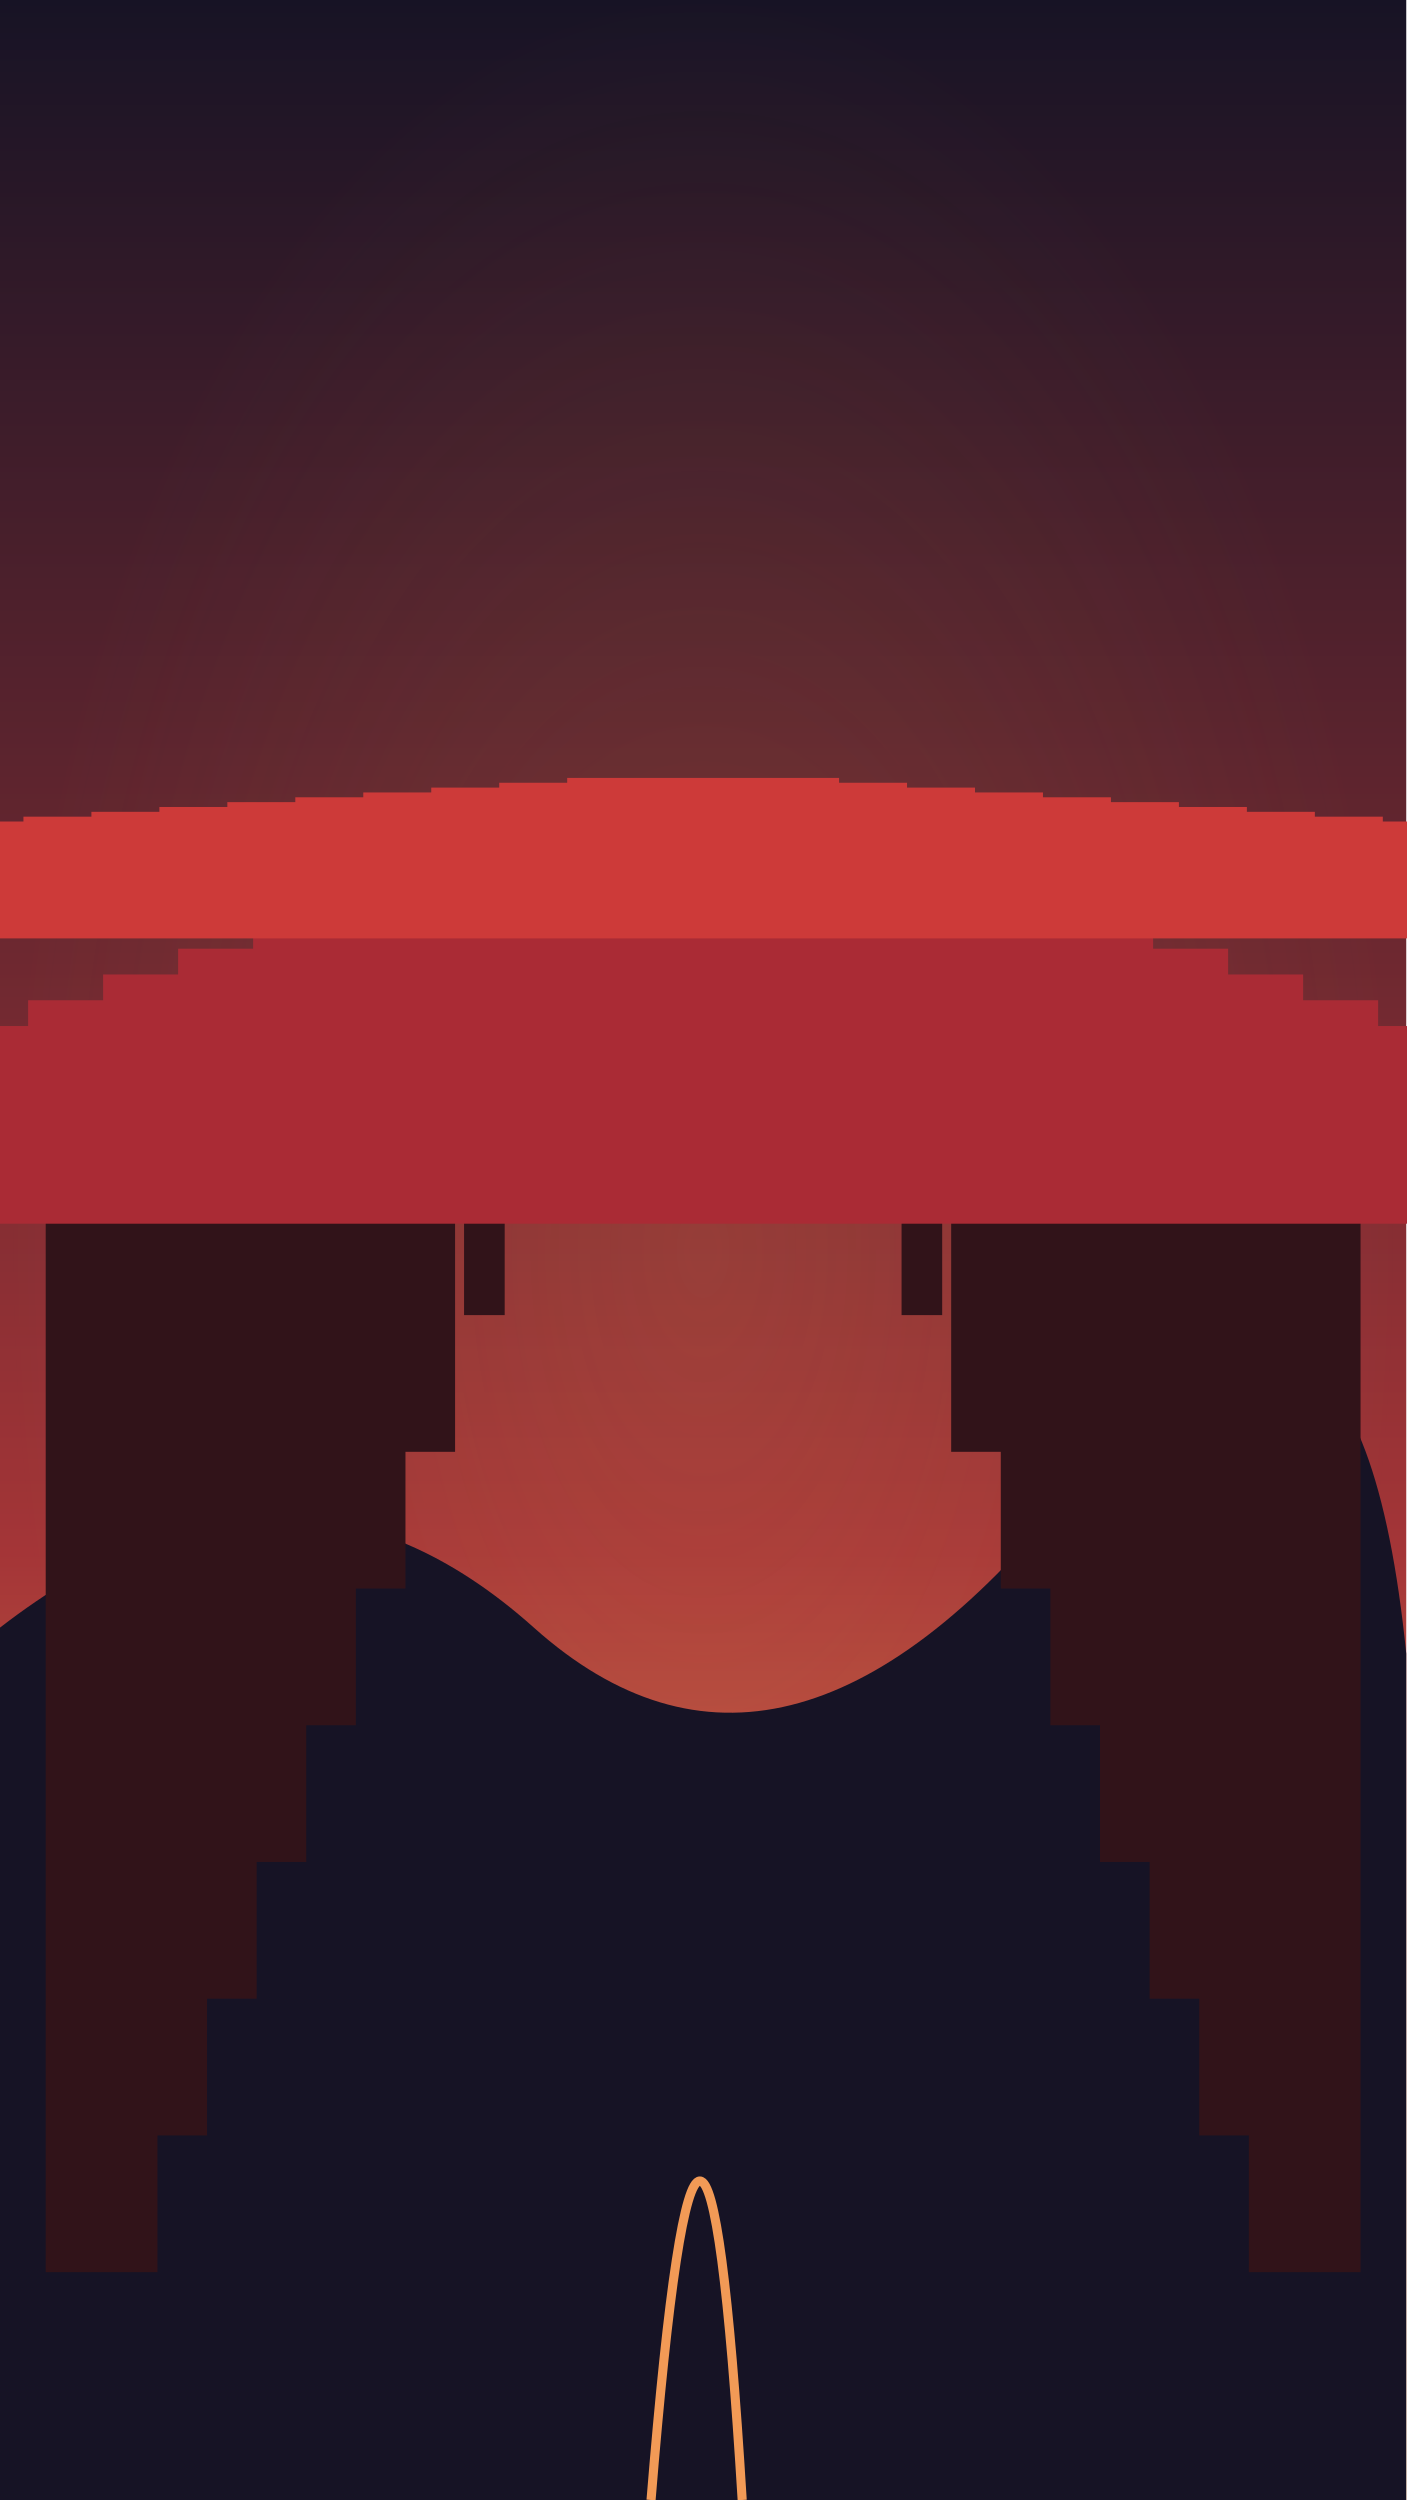
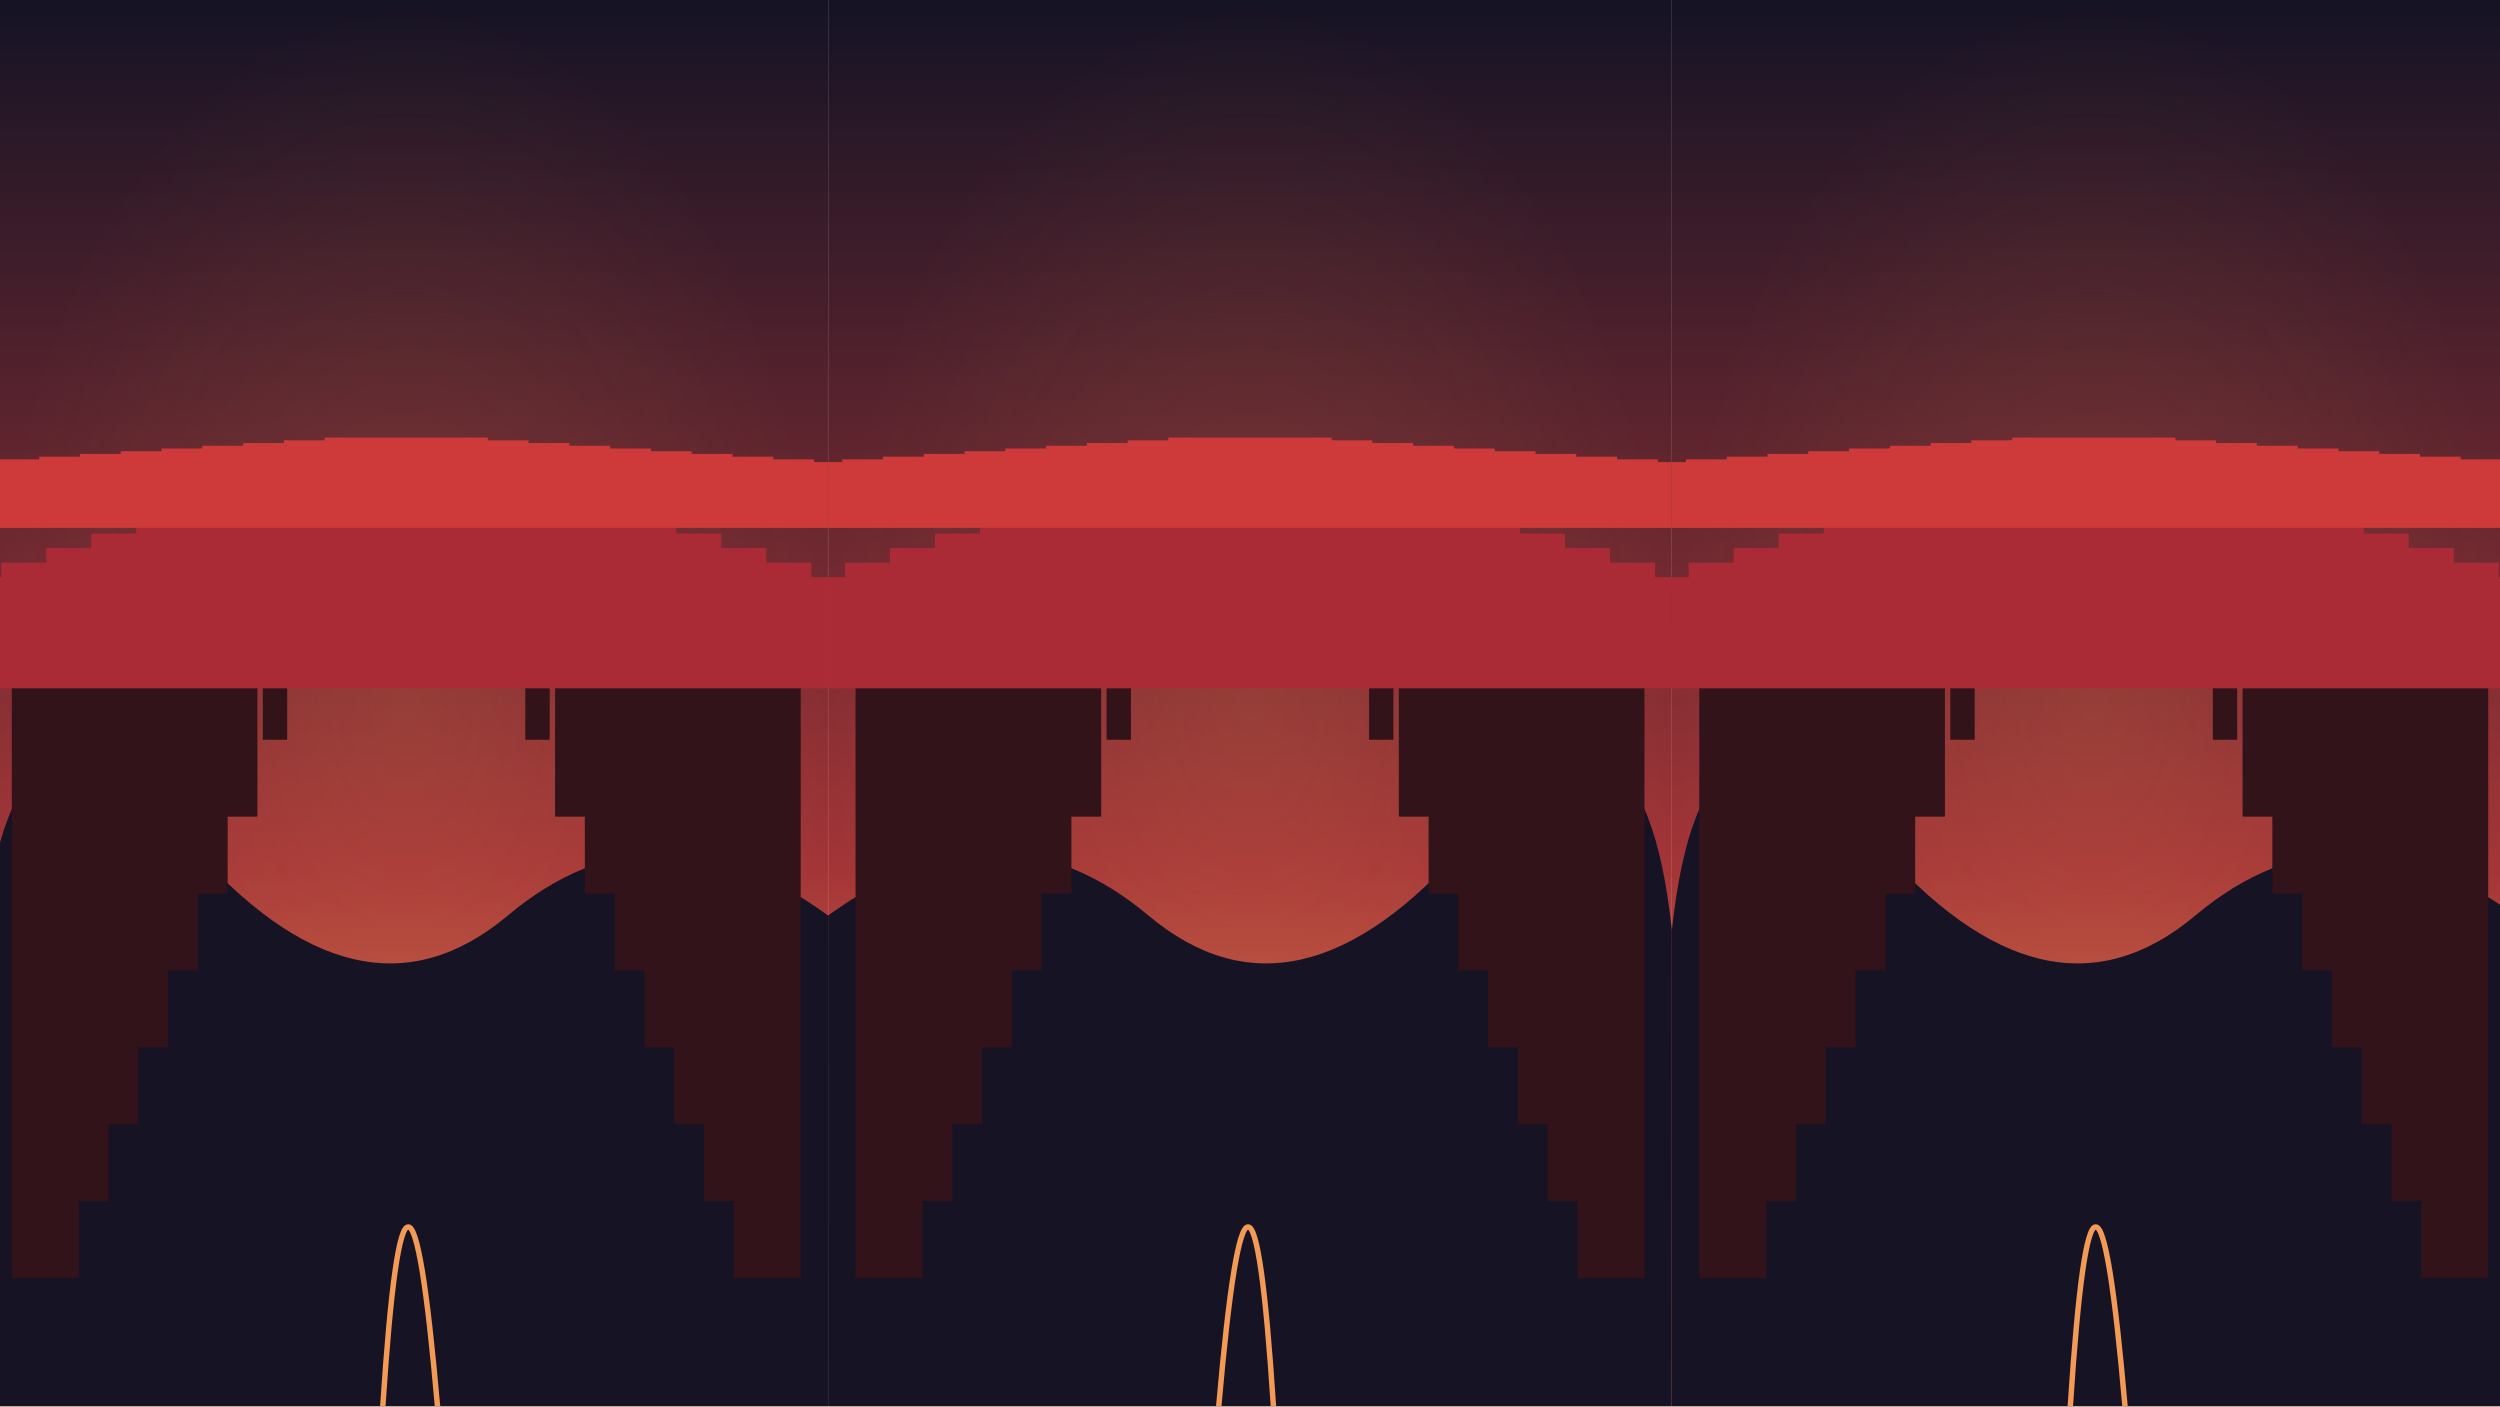
- <svg xmlns="http://www.w3.org/2000/svg" width="1080" height="1920" viewBox="0 0 1080 1920" role="img">
+ <svg xmlns="http://www.w3.org/2000/svg" width="1920" height="1080" viewBox="0 0 1920 1080" role="img">
  <defs>
    <linearGradient id="sky" x2="0" y2="1">
      <stop offset="0" stop-color="#161325" />
      <stop offset=".62" stop-color="#a43537" />
      <stop offset="1" stop-color="#f29a56" />
    </linearGradient>
    <radialGradient id="glow">
      <stop stop-color="#f29a56" stop-opacity=".55" />
      <stop offset="1" stop-color="#f29a56" stop-opacity="0" />
    </radialGradient>
    <filter id="blur">
      <feGaussianBlur stdDeviation="25" />
    </filter>
    <filter id="soft">
      <feGaussianBlur stdDeviation="5" />
    </filter>
  </defs>
-   <rect width="1080" height="1920" fill="url(#sky)" />
-   <rect width="1080" height="1920" fill="url(#glow)" opacity=".25" />
-   <path d="M0 1250 Q220 1080 410 1250 T820 1148 T1080 1270 L1080 1920H0Z" fill="#161325" />
-   <g transform="translate(540 800) scale(0.24)">
-     <path d="M-350 0v-690M350 0v-690" stroke="#311319" stroke-width="65" />
-     <path d="M-480-660H480" stroke="#aa2b35" stroke-width="100" />
-     <path d="M-435-810H435" stroke="#cd3a39" stroke-width="68" />
+   <g transform="translate(1272 0) scale(-1 1)">
+     <svg x="636" width="648" height="1080" viewBox="0 0 1080 1920" preserveAspectRatio="none">
+       <rect width="1080" height="1920" fill="url(#sky)" />
+       <rect width="1080" height="1920" fill="url(#glow)" opacity=".25" />
+       <path d="M0 1250 Q220 1080 410 1250 T820 1148 T1080 1270 L1080 1920H0Z" fill="#161325" />
+       <g transform="translate(540 800) scale(0.24)">
+         <path d="M-350 0v-690M350 0v-690" stroke="#311319" stroke-width="65" />
+         <path d="M-480-660H480" stroke="#aa2b35" stroke-width="100" />
+         <path d="M-435-810H435" stroke="#cd3a39" stroke-width="68" />
+       </g>
+       <g transform="translate(540 905) scale(0.36)">
+         <path d="M-350 0v-690M350 0v-690" stroke="#311319" stroke-width="65" />
+         <path d="M-480-660H480" stroke="#aa2b35" stroke-width="100" />
+         <path d="M-435-810H435" stroke="#cd3a39" stroke-width="68" />
+       </g>
+       <g transform="translate(540 1010) scale(0.48)">
+         <path d="M-350 0v-690M350 0v-690" stroke="#311319" stroke-width="65" />
+         <path d="M-480-660H480" stroke="#aa2b35" stroke-width="100" />
+         <path d="M-435-810H435" stroke="#cd3a39" stroke-width="68" />
+       </g>
+       <g transform="translate(540 1115) scale(0.6)">
+         <path d="M-350 0v-690M350 0v-690" stroke="#311319" stroke-width="65" />
+         <path d="M-480-660H480" stroke="#aa2b35" stroke-width="100" />
+         <path d="M-435-810H435" stroke="#cd3a39" stroke-width="68" />
+       </g>
+       <g transform="translate(540 1220) scale(0.72)">
+         <path d="M-350 0v-690M350 0v-690" stroke="#311319" stroke-width="65" />
+         <path d="M-480-660H480" stroke="#aa2b35" stroke-width="100" />
+         <path d="M-435-810H435" stroke="#cd3a39" stroke-width="68" />
+       </g>
+       <g transform="translate(540 1325) scale(0.84)">
+         <path d="M-350 0v-690M350 0v-690" stroke="#311319" stroke-width="65" />
+         <path d="M-480-660H480" stroke="#aa2b35" stroke-width="100" />
+         <path d="M-435-810H435" stroke="#cd3a39" stroke-width="68" />
+       </g>
+       <g transform="translate(540 1430) scale(0.96)">
+         <path d="M-350 0v-690M350 0v-690" stroke="#311319" stroke-width="65" />
+         <path d="M-480-660H480" stroke="#aa2b35" stroke-width="100" />
+         <path d="M-435-810H435" stroke="#cd3a39" stroke-width="68" />
+       </g>
+       <g transform="translate(540 1535) scale(1.08)">
+         <path d="M-350 0v-690M350 0v-690" stroke="#311319" stroke-width="65" />
+         <path d="M-480-660H480" stroke="#aa2b35" stroke-width="100" />
+         <path d="M-435-810H435" stroke="#cd3a39" stroke-width="68" />
+       </g>
+       <g transform="translate(540 1640) scale(1.2)">
+         <path d="M-350 0v-690M350 0v-690" stroke="#311319" stroke-width="65" />
+         <path d="M-480-660H480" stroke="#aa2b35" stroke-width="100" />
+         <path d="M-435-810H435" stroke="#cd3a39" stroke-width="68" />
+       </g>
+       <g transform="translate(540 1745) scale(1.32)">
+         <path d="M-350 0v-690M350 0v-690" stroke="#311319" stroke-width="65" />
+         <path d="M-480-660H480" stroke="#aa2b35" stroke-width="100" />
+         <path d="M-435-810H435" stroke="#cd3a39" stroke-width="68" />
+       </g>
+       <path d="M500 1920Q540 1430 570 1920" fill="none" stroke="#f29a56" stroke-width="7" />
+     </svg>
  </g>
-   <g transform="translate(540 905) scale(0.36)">
-     <path d="M-350 0v-690M350 0v-690" stroke="#311319" stroke-width="65" />
-     <path d="M-480-660H480" stroke="#aa2b35" stroke-width="100" />
-     <path d="M-435-810H435" stroke="#cd3a39" stroke-width="68" />
+   <svg x="636" width="648" height="1080" viewBox="0 0 1080 1920" preserveAspectRatio="none">
+     <rect width="1080" height="1920" fill="url(#sky)" />
+     <rect width="1080" height="1920" fill="url(#glow)" opacity=".25" />
+     <path d="M0 1250 Q220 1080 410 1250 T820 1148 T1080 1270 L1080 1920H0Z" fill="#161325" />
+     <g transform="translate(540 800) scale(0.24)">
+       <path d="M-350 0v-690M350 0v-690" stroke="#311319" stroke-width="65" />
+       <path d="M-480-660H480" stroke="#aa2b35" stroke-width="100" />
+       <path d="M-435-810H435" stroke="#cd3a39" stroke-width="68" />
+     </g>
+     <g transform="translate(540 905) scale(0.36)">
+       <path d="M-350 0v-690M350 0v-690" stroke="#311319" stroke-width="65" />
+       <path d="M-480-660H480" stroke="#aa2b35" stroke-width="100" />
+       <path d="M-435-810H435" stroke="#cd3a39" stroke-width="68" />
+     </g>
+     <g transform="translate(540 1010) scale(0.48)">
+       <path d="M-350 0v-690M350 0v-690" stroke="#311319" stroke-width="65" />
+       <path d="M-480-660H480" stroke="#aa2b35" stroke-width="100" />
+       <path d="M-435-810H435" stroke="#cd3a39" stroke-width="68" />
+     </g>
+     <g transform="translate(540 1115) scale(0.6)">
+       <path d="M-350 0v-690M350 0v-690" stroke="#311319" stroke-width="65" />
+       <path d="M-480-660H480" stroke="#aa2b35" stroke-width="100" />
+       <path d="M-435-810H435" stroke="#cd3a39" stroke-width="68" />
+     </g>
+     <g transform="translate(540 1220) scale(0.72)">
+       <path d="M-350 0v-690M350 0v-690" stroke="#311319" stroke-width="65" />
+       <path d="M-480-660H480" stroke="#aa2b35" stroke-width="100" />
+       <path d="M-435-810H435" stroke="#cd3a39" stroke-width="68" />
+     </g>
+     <g transform="translate(540 1325) scale(0.84)">
+       <path d="M-350 0v-690M350 0v-690" stroke="#311319" stroke-width="65" />
+       <path d="M-480-660H480" stroke="#aa2b35" stroke-width="100" />
+       <path d="M-435-810H435" stroke="#cd3a39" stroke-width="68" />
+     </g>
+     <g transform="translate(540 1430) scale(0.96)">
+       <path d="M-350 0v-690M350 0v-690" stroke="#311319" stroke-width="65" />
+       <path d="M-480-660H480" stroke="#aa2b35" stroke-width="100" />
+       <path d="M-435-810H435" stroke="#cd3a39" stroke-width="68" />
+     </g>
+     <g transform="translate(540 1535) scale(1.08)">
+       <path d="M-350 0v-690M350 0v-690" stroke="#311319" stroke-width="65" />
+       <path d="M-480-660H480" stroke="#aa2b35" stroke-width="100" />
+       <path d="M-435-810H435" stroke="#cd3a39" stroke-width="68" />
+     </g>
+     <g transform="translate(540 1640) scale(1.2)">
+       <path d="M-350 0v-690M350 0v-690" stroke="#311319" stroke-width="65" />
+       <path d="M-480-660H480" stroke="#aa2b35" stroke-width="100" />
+       <path d="M-435-810H435" stroke="#cd3a39" stroke-width="68" />
+     </g>
+     <g transform="translate(540 1745) scale(1.32)">
+       <path d="M-350 0v-690M350 0v-690" stroke="#311319" stroke-width="65" />
+       <path d="M-480-660H480" stroke="#aa2b35" stroke-width="100" />
+       <path d="M-435-810H435" stroke="#cd3a39" stroke-width="68" />
+     </g>
+     <path d="M500 1920Q540 1430 570 1920" fill="none" stroke="#f29a56" stroke-width="7" />
+   </svg>
+   <g transform="translate(2568 0) scale(-1 1)">
+     <svg x="636" width="648" height="1080" viewBox="0 0 1080 1920" preserveAspectRatio="none">
+       <rect width="1080" height="1920" fill="url(#sky)" />
+       <rect width="1080" height="1920" fill="url(#glow)" opacity=".25" />
+       <path d="M0 1250 Q220 1080 410 1250 T820 1148 T1080 1270 L1080 1920H0Z" fill="#161325" />
+       <g transform="translate(540 800) scale(0.24)">
+         <path d="M-350 0v-690M350 0v-690" stroke="#311319" stroke-width="65" />
+         <path d="M-480-660H480" stroke="#aa2b35" stroke-width="100" />
+         <path d="M-435-810H435" stroke="#cd3a39" stroke-width="68" />
+       </g>
+       <g transform="translate(540 905) scale(0.36)">
+         <path d="M-350 0v-690M350 0v-690" stroke="#311319" stroke-width="65" />
+         <path d="M-480-660H480" stroke="#aa2b35" stroke-width="100" />
+         <path d="M-435-810H435" stroke="#cd3a39" stroke-width="68" />
+       </g>
+       <g transform="translate(540 1010) scale(0.48)">
+         <path d="M-350 0v-690M350 0v-690" stroke="#311319" stroke-width="65" />
+         <path d="M-480-660H480" stroke="#aa2b35" stroke-width="100" />
+         <path d="M-435-810H435" stroke="#cd3a39" stroke-width="68" />
+       </g>
+       <g transform="translate(540 1115) scale(0.6)">
+         <path d="M-350 0v-690M350 0v-690" stroke="#311319" stroke-width="65" />
+         <path d="M-480-660H480" stroke="#aa2b35" stroke-width="100" />
+         <path d="M-435-810H435" stroke="#cd3a39" stroke-width="68" />
+       </g>
+       <g transform="translate(540 1220) scale(0.72)">
+         <path d="M-350 0v-690M350 0v-690" stroke="#311319" stroke-width="65" />
+         <path d="M-480-660H480" stroke="#aa2b35" stroke-width="100" />
+         <path d="M-435-810H435" stroke="#cd3a39" stroke-width="68" />
+       </g>
+       <g transform="translate(540 1325) scale(0.84)">
+         <path d="M-350 0v-690M350 0v-690" stroke="#311319" stroke-width="65" />
+         <path d="M-480-660H480" stroke="#aa2b35" stroke-width="100" />
+         <path d="M-435-810H435" stroke="#cd3a39" stroke-width="68" />
+       </g>
+       <g transform="translate(540 1430) scale(0.96)">
+         <path d="M-350 0v-690M350 0v-690" stroke="#311319" stroke-width="65" />
+         <path d="M-480-660H480" stroke="#aa2b35" stroke-width="100" />
+         <path d="M-435-810H435" stroke="#cd3a39" stroke-width="68" />
+       </g>
+       <g transform="translate(540 1535) scale(1.08)">
+         <path d="M-350 0v-690M350 0v-690" stroke="#311319" stroke-width="65" />
+         <path d="M-480-660H480" stroke="#aa2b35" stroke-width="100" />
+         <path d="M-435-810H435" stroke="#cd3a39" stroke-width="68" />
+       </g>
+       <g transform="translate(540 1640) scale(1.2)">
+         <path d="M-350 0v-690M350 0v-690" stroke="#311319" stroke-width="65" />
+         <path d="M-480-660H480" stroke="#aa2b35" stroke-width="100" />
+         <path d="M-435-810H435" stroke="#cd3a39" stroke-width="68" />
+       </g>
+       <g transform="translate(540 1745) scale(1.32)">
+         <path d="M-350 0v-690M350 0v-690" stroke="#311319" stroke-width="65" />
+         <path d="M-480-660H480" stroke="#aa2b35" stroke-width="100" />
+         <path d="M-435-810H435" stroke="#cd3a39" stroke-width="68" />
+       </g>
+       <path d="M500 1920Q540 1430 570 1920" fill="none" stroke="#f29a56" stroke-width="7" />
+     </svg>
  </g>
-   <g transform="translate(540 1010) scale(0.48)">
-     <path d="M-350 0v-690M350 0v-690" stroke="#311319" stroke-width="65" />
-     <path d="M-480-660H480" stroke="#aa2b35" stroke-width="100" />
-     <path d="M-435-810H435" stroke="#cd3a39" stroke-width="68" />
-   </g>
-   <g transform="translate(540 1115) scale(0.6)">
-     <path d="M-350 0v-690M350 0v-690" stroke="#311319" stroke-width="65" />
-     <path d="M-480-660H480" stroke="#aa2b35" stroke-width="100" />
-     <path d="M-435-810H435" stroke="#cd3a39" stroke-width="68" />
-   </g>
-   <g transform="translate(540 1220) scale(0.72)">
-     <path d="M-350 0v-690M350 0v-690" stroke="#311319" stroke-width="65" />
-     <path d="M-480-660H480" stroke="#aa2b35" stroke-width="100" />
-     <path d="M-435-810H435" stroke="#cd3a39" stroke-width="68" />
-   </g>
-   <g transform="translate(540 1325) scale(0.84)">
-     <path d="M-350 0v-690M350 0v-690" stroke="#311319" stroke-width="65" />
-     <path d="M-480-660H480" stroke="#aa2b35" stroke-width="100" />
-     <path d="M-435-810H435" stroke="#cd3a39" stroke-width="68" />
-   </g>
-   <g transform="translate(540 1430) scale(0.96)">
-     <path d="M-350 0v-690M350 0v-690" stroke="#311319" stroke-width="65" />
-     <path d="M-480-660H480" stroke="#aa2b35" stroke-width="100" />
-     <path d="M-435-810H435" stroke="#cd3a39" stroke-width="68" />
-   </g>
-   <g transform="translate(540 1535) scale(1.08)">
-     <path d="M-350 0v-690M350 0v-690" stroke="#311319" stroke-width="65" />
-     <path d="M-480-660H480" stroke="#aa2b35" stroke-width="100" />
-     <path d="M-435-810H435" stroke="#cd3a39" stroke-width="68" />
-   </g>
-   <g transform="translate(540 1640) scale(1.2)">
-     <path d="M-350 0v-690M350 0v-690" stroke="#311319" stroke-width="65" />
-     <path d="M-480-660H480" stroke="#aa2b35" stroke-width="100" />
-     <path d="M-435-810H435" stroke="#cd3a39" stroke-width="68" />
-   </g>
-   <g transform="translate(540 1745) scale(1.32)">
-     <path d="M-350 0v-690M350 0v-690" stroke="#311319" stroke-width="65" />
-     <path d="M-480-660H480" stroke="#aa2b35" stroke-width="100" />
-     <path d="M-435-810H435" stroke="#cd3a39" stroke-width="68" />
-   </g>
-   <path d="M500 1920Q540 1430 570 1920" fill="none" stroke="#f29a56" stroke-width="7" />
</svg>
